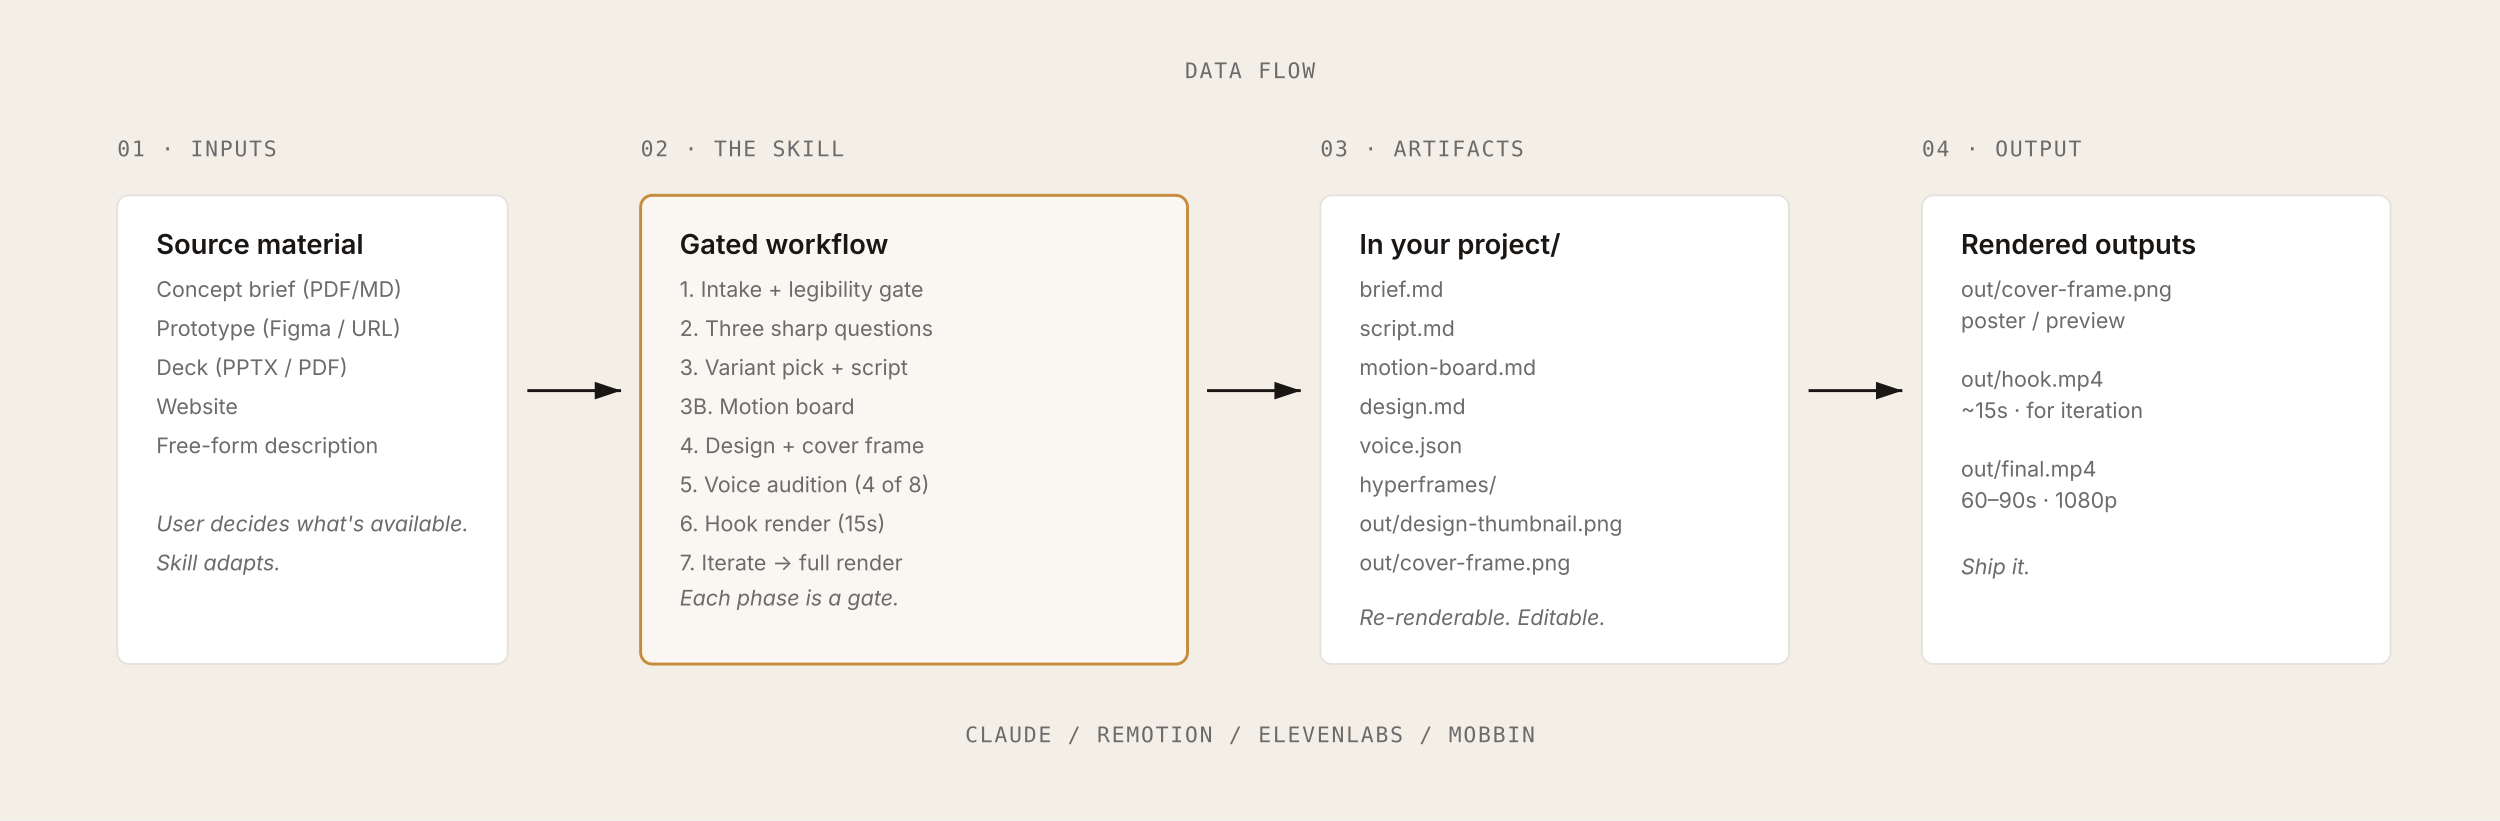
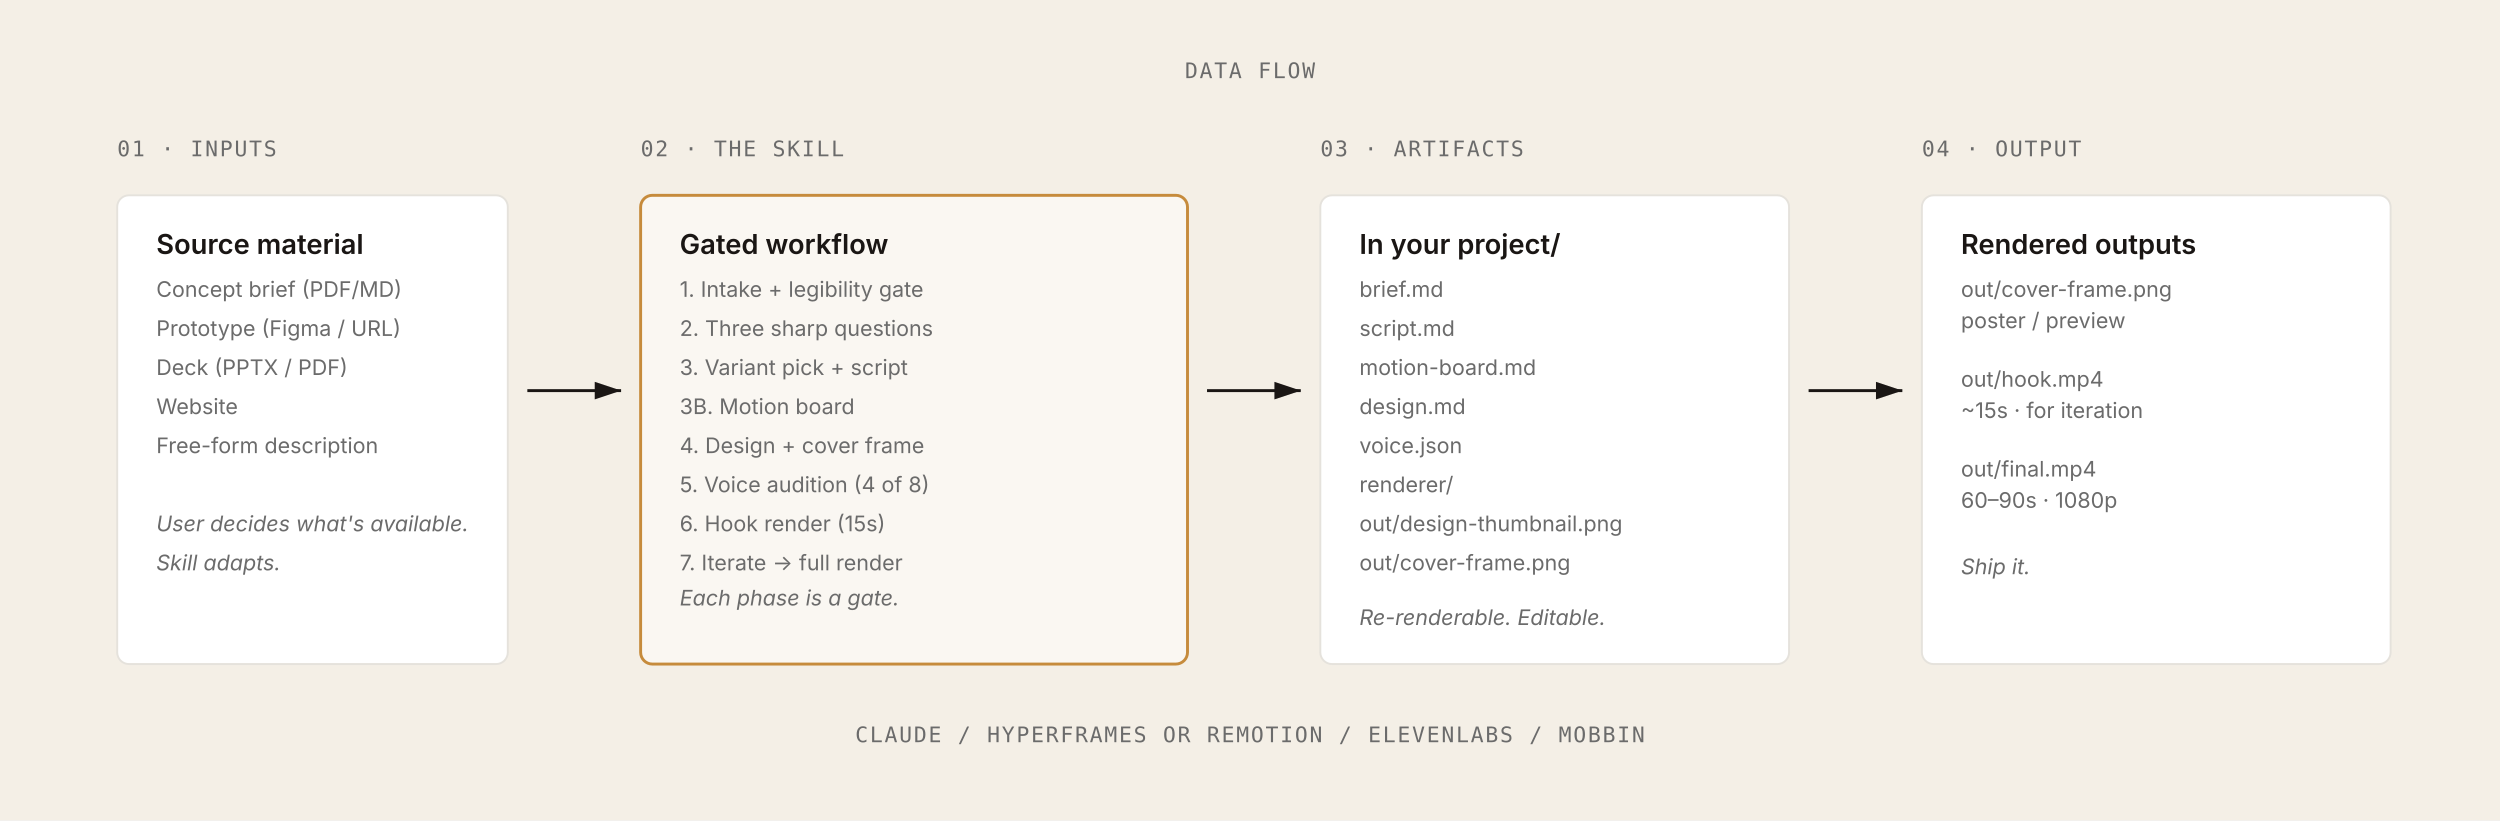
<svg xmlns="http://www.w3.org/2000/svg" viewBox="0 0 1280 420" width="1280" height="420" role="img" aria-label="studio-video-creator architecture">
  <defs>
    <style>
      .label  { font-family: 'Inter', system-ui, sans-serif; font-size: 13px; fill: #1A1614; font-weight: 500; }
      .mono   { font-family: ui-monospace, 'JetBrains Mono', monospace; font-size: 11px; fill: #6B6B6B; letter-spacing: 0.08em; }
      .title  { font-family: 'Inter', system-ui, sans-serif; font-size: 14px; font-weight: 600; fill: #1A1614; }
      .sub    { font-family: 'Inter', system-ui, sans-serif; font-size: 11px; fill: #6B6B6B; }
      .box    { fill: #FFFFFF; stroke: #E5E2DC; stroke-width: 1; }
      .box-accent { fill: #FAF7F2; stroke: #C68B3C; stroke-width: 1.5; }
      .arrow  { stroke: #1A1614; stroke-width: 1.5; fill: none; }
    </style>
    <marker id="arrowhead" markerWidth="10" markerHeight="10" refX="9" refY="3" orient="auto">
      <path d="M0,0 L0,6 L9,3 z" fill="#1A1614" />
    </marker>
  </defs>
  <rect width="1280" height="420" fill="#F4EFE6" />
  <text x="640" y="40" text-anchor="middle" class="mono" letter-spacing="0.32em">DATA FLOW</text>
  <g transform="translate(60, 80)">
    <text class="mono" letter-spacing="0.18em" y="0">01 · INPUTS</text>
    <rect class="box" x="0" y="20" width="200" height="240" rx="6" />
    <g transform="translate(20, 50)">
      <text class="title" y="0">Source material</text>
      <text class="sub" y="22">Concept brief (PDF/MD)</text>
      <text class="sub" y="42">Prototype (Figma / URL)</text>
      <text class="sub" y="62">Deck (PPTX / PDF)</text>
      <text class="sub" y="82">Website</text>
      <text class="sub" y="102">Free-form description</text>
      <text class="sub" y="142" font-style="italic">User decides what's available.</text>
      <text class="sub" y="162" font-style="italic">Skill adapts.</text>
    </g>
  </g>
  <line class="arrow" x1="270" y1="200" x2="318" y2="200" marker-end="url(#arrowhead)" />
  <g transform="translate(328, 80)">
    <text class="mono" letter-spacing="0.18em" y="0">02 · THE SKILL</text>
    <rect class="box-accent" x="0" y="20" width="280" height="240" rx="6" />
    <g transform="translate(20, 50)">
      <text class="title" y="0">Gated workflow</text>
      <text class="sub" y="22">1. Intake + legibility gate</text>
      <text class="sub" y="42">2. Three sharp questions</text>
      <text class="sub" y="62">3. Variant pick + script</text>
      <text class="sub" y="82">3B. Motion board</text>
      <text class="sub" y="102">4. Design + cover frame</text>
      <text class="sub" y="122">5. Voice audition (4 of 8)</text>
      <text class="sub" y="142">6. Hook render (15s)</text>
      <text class="sub" y="162">7. Iterate → full render</text>
      <text class="sub" y="180" font-style="italic">Each phase is a gate.</text>
    </g>
  </g>
  <line class="arrow" x1="618" y1="200" x2="666" y2="200" marker-end="url(#arrowhead)" />
  <g transform="translate(676, 80)">
    <text class="mono" letter-spacing="0.18em" y="0">03 · ARTIFACTS</text>
    <rect class="box" x="0" y="20" width="240" height="240" rx="6" />
    <g transform="translate(20, 50)">
      <text class="title" y="0">In your project/</text>
      <text class="sub" y="22" font-family="ui-monospace, monospace">brief.md</text>
      <text class="sub" y="42" font-family="ui-monospace, monospace">script.md</text>
      <text class="sub" y="62" font-family="ui-monospace, monospace">motion-board.md</text>
      <text class="sub" y="82" font-family="ui-monospace, monospace">design.md</text>
      <text class="sub" y="102" font-family="ui-monospace, monospace">voice.json</text>
-       <text class="sub" y="122" font-family="ui-monospace, monospace">hyperframes/</text>
+       <text class="sub" y="122" font-family="ui-monospace, monospace">renderer/</text>
      <text class="sub" y="142" font-family="ui-monospace, monospace">out/design-thumbnail.png</text>
      <text class="sub" y="162" font-family="ui-monospace, monospace">out/cover-frame.png</text>
      <text class="sub" y="190" font-style="italic">Re-renderable. Editable.</text>
    </g>
  </g>
  <line class="arrow" x1="926" y1="200" x2="974" y2="200" marker-end="url(#arrowhead)" />
  <g transform="translate(984, 80)">
    <text class="mono" letter-spacing="0.18em" y="0">04 · OUTPUT</text>
    <rect class="box" x="0" y="20" width="240" height="240" rx="6" />
    <g transform="translate(20, 50)">
      <text class="title" y="0">Rendered outputs</text>
      <text class="sub" y="22" font-family="ui-monospace, monospace">out/cover-frame.png</text>
      <text class="sub" y="38" font-family="ui-monospace, monospace" font-size="10">poster / preview</text>
      <text class="sub" y="68" font-family="ui-monospace, monospace">out/hook.mp4</text>
      <text class="sub" y="84" font-family="ui-monospace, monospace" font-size="10">~15s · for iteration</text>
      <text class="sub" y="114" font-family="ui-monospace, monospace">out/final.mp4</text>
      <text class="sub" y="130" font-family="ui-monospace, monospace" font-size="10">60–90s · 1080p</text>
      <text class="sub" y="164" font-style="italic">Ship it.</text>
    </g>
  </g>
  <g transform="translate(640, 380)" text-anchor="middle">
-     <text class="mono" letter-spacing="0.12em" fill="#6B6B6B">CLAUDE  /  REMOTION  /  ELEVENLABS  /  MOBBIN</text>
+     <text class="mono" letter-spacing="0.12em" fill="#6B6B6B">CLAUDE  /  HYPERFRAMES OR REMOTION  /  ELEVENLABS  /  MOBBIN</text>
  </g>
</svg>
